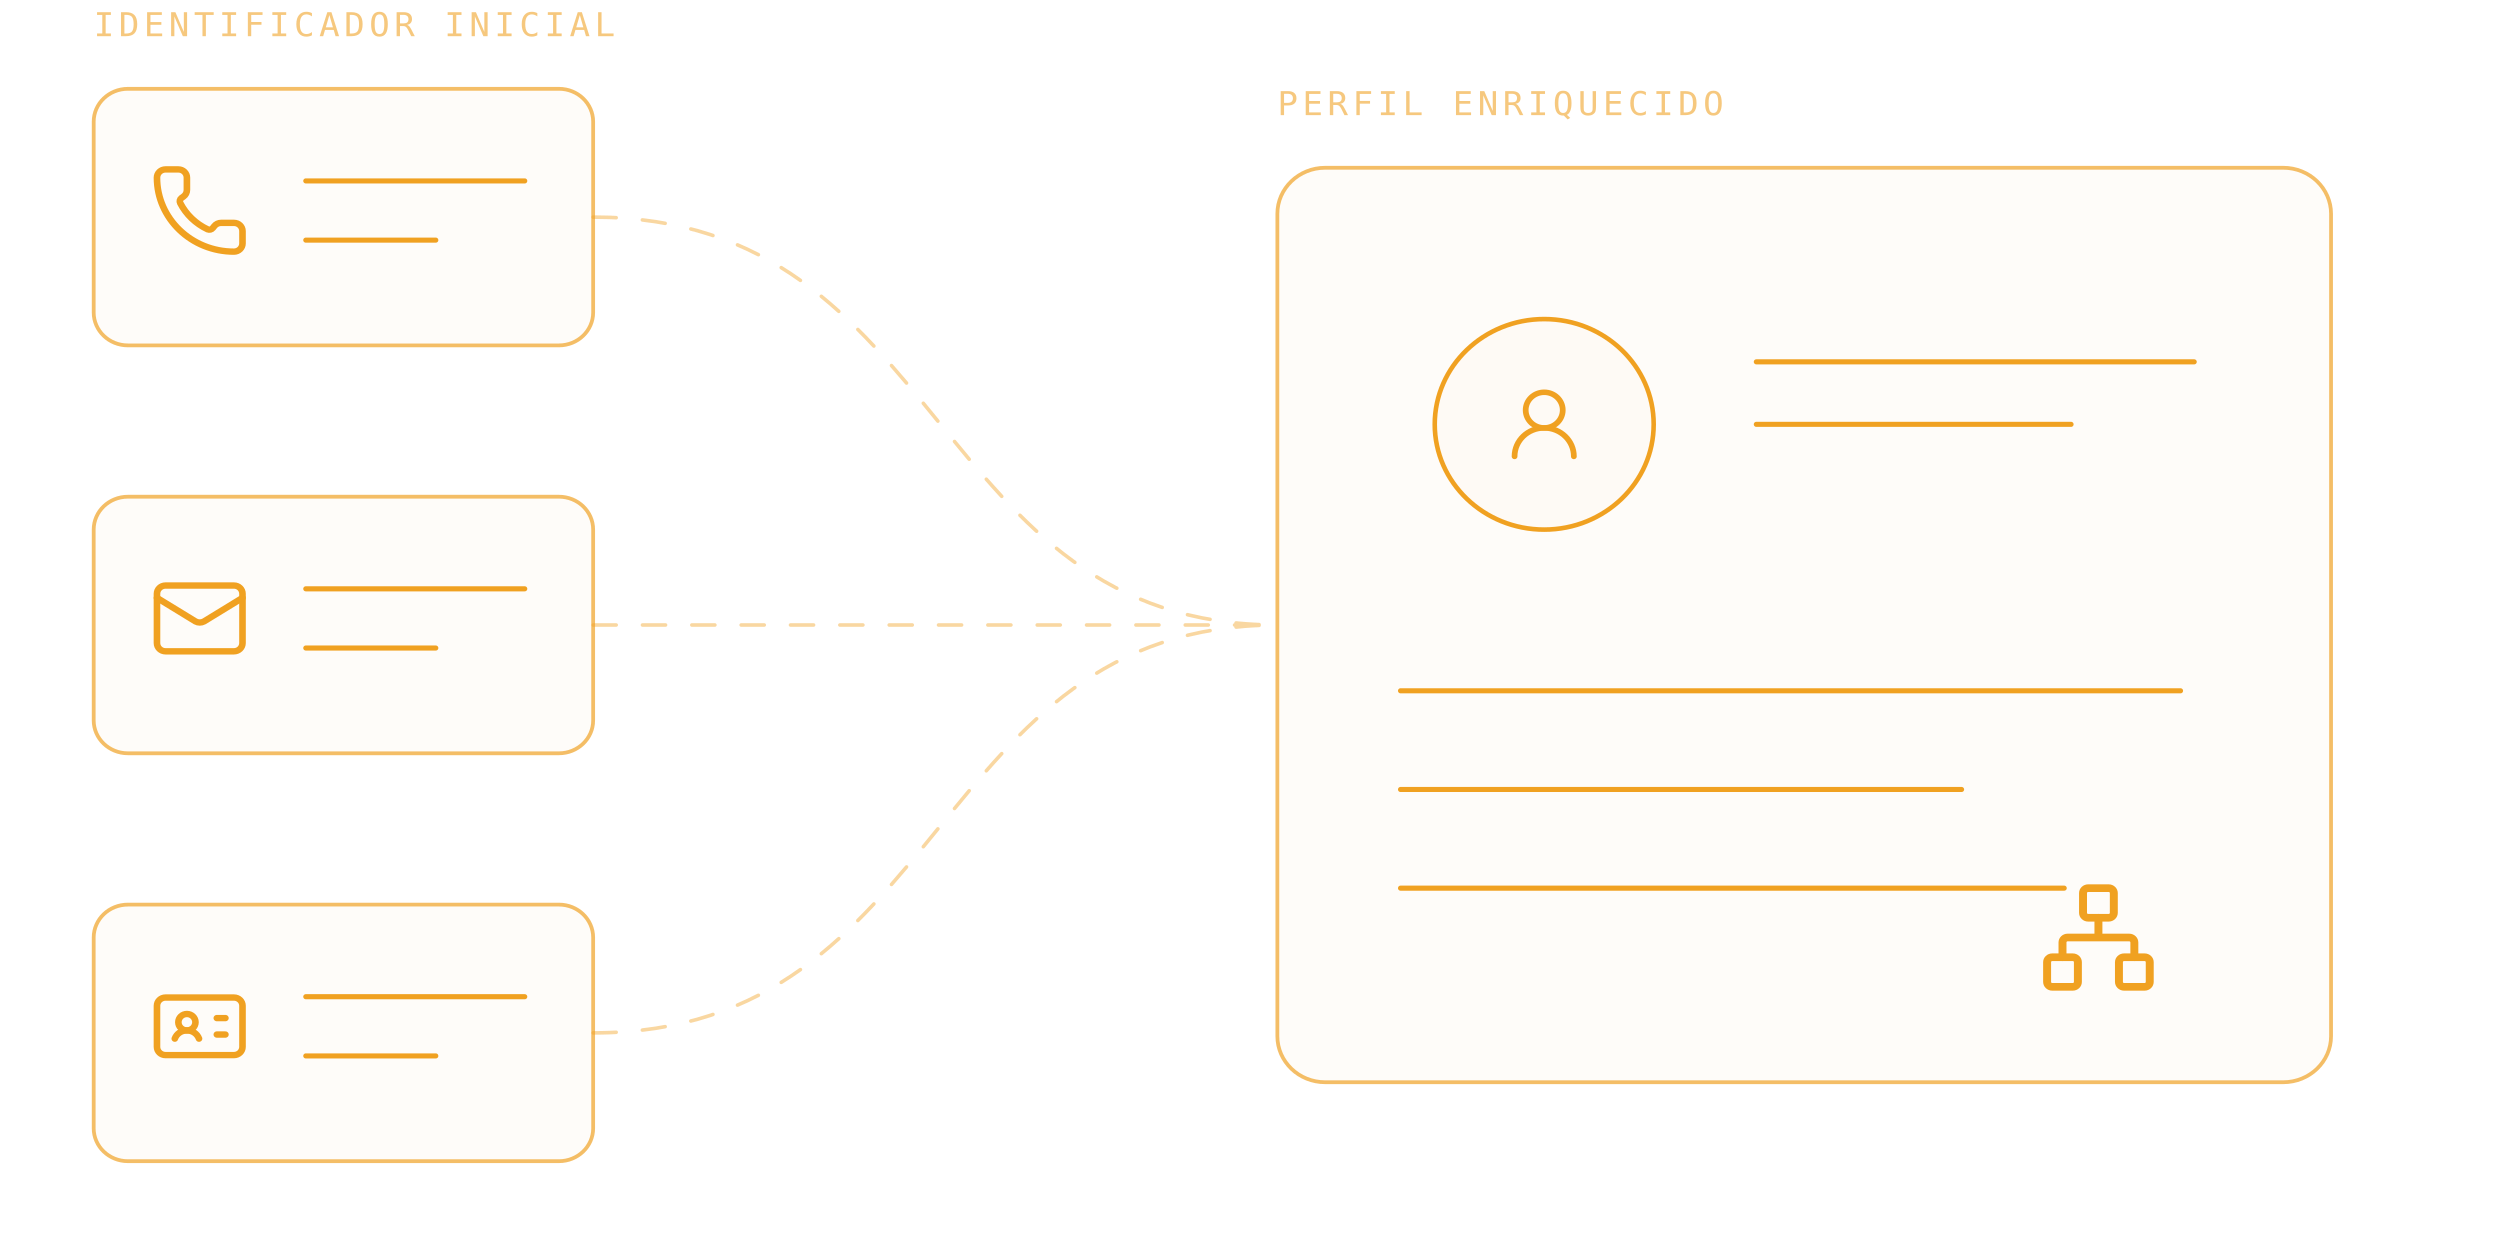
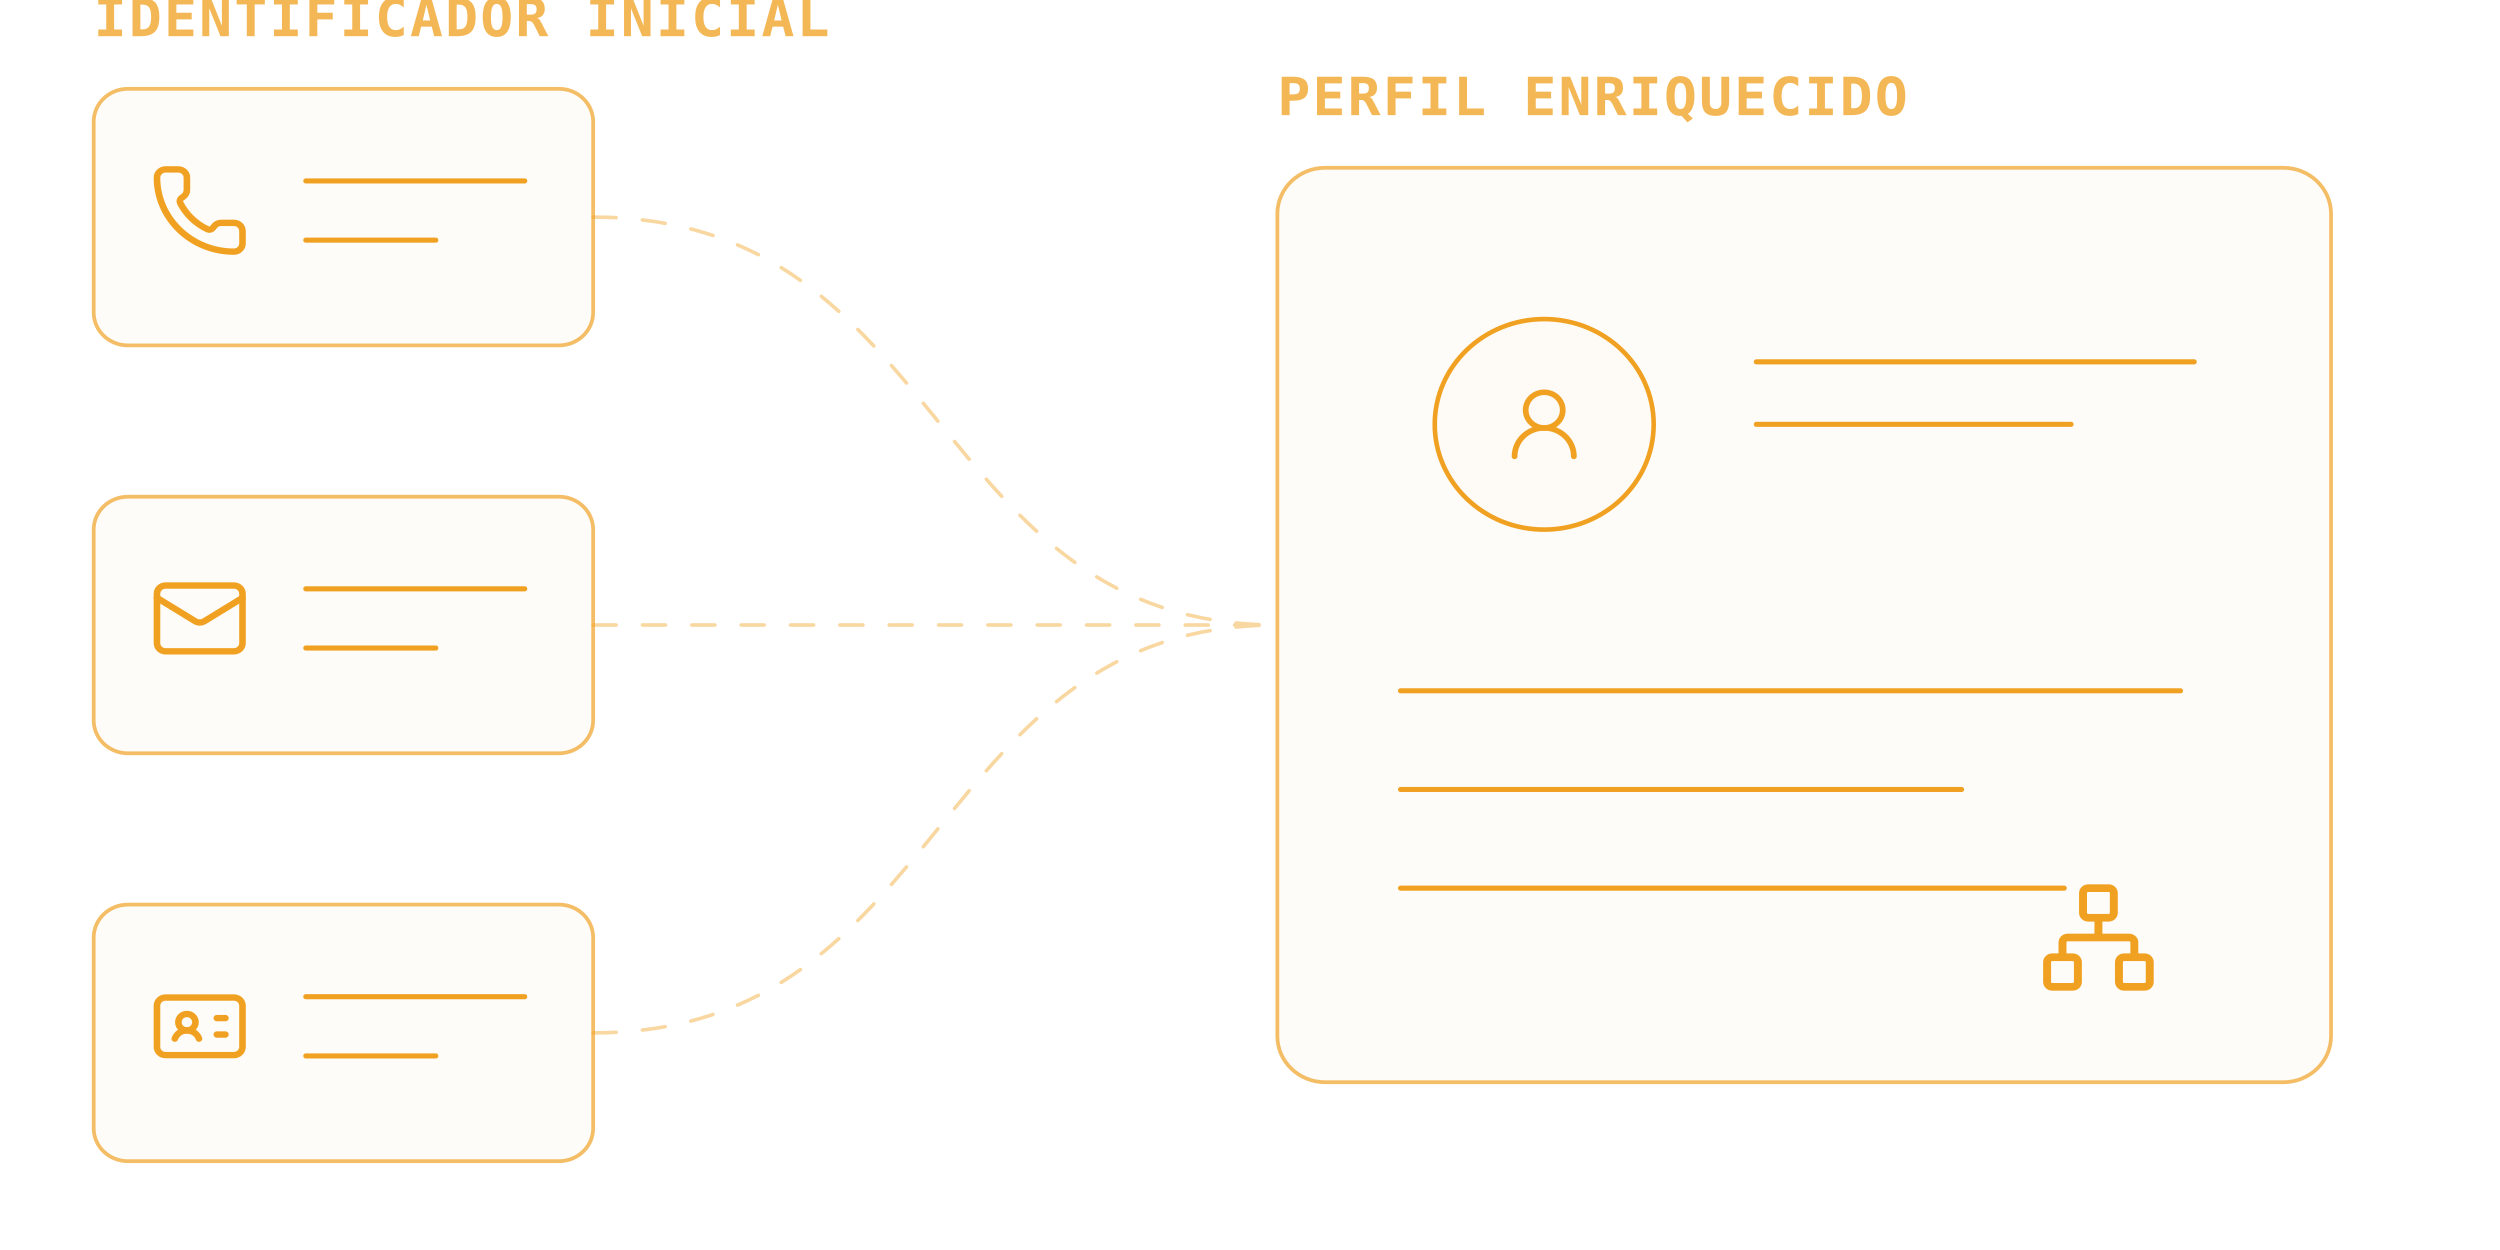
<svg xmlns="http://www.w3.org/2000/svg" width="760" height="380" viewBox="0 0 760 380" role="img" aria-labelledby="title description">
  <style>
  :host{display:block;color:#f0a121}
  svg{display:block;width:100%;height:auto;aspect-ratio:2/1;background:transparent;overflow:hidden}
  .sk-line,.sk-icon,.sk-flow,.sk-hair,.sk-ghost{fill:none;stroke:#f0a121;stroke-linecap:round;stroke-linejoin:round;vector-effect:non-scaling-stroke}
  .sk-line,.sk-icon{stroke-width:1.55}
  .sk-hair{stroke-width:.85;stroke-opacity:.3}
  .sk-ghost{stroke-width:1;stroke-opacity:.28;stroke-dasharray:5 7}
  .sk-flow{stroke-width:1.1;stroke-opacity:.42;stroke-dasharray:7 8;animation:flow 2.2s linear infinite}
  .sk-arrow{fill:none;stroke:#f0a121;stroke-width:1.15;stroke-opacity:.7;marker-end:url(#sk-arrow);vector-effect:non-scaling-stroke}
  .sk-plane,.sk-row-bg,.sk-icon-box{fill:rgba(240,161,33,.024);stroke:#f0a121;stroke-width:1.15;stroke-opacity:.68;vector-effect:non-scaling-stroke}
  .sk-row-bg{fill:rgba(240,161,33,.018);stroke-opacity:.24}
  .sk-icon-box{stroke-opacity:.34}
  .sk-hot{fill:#f0a121;filter:url(#soft-glow)}
  .sk-label{fill:#f0a121;font:500 16px 'DM Mono',ui-monospace,monospace;letter-spacing:.08em}
  .sk-small-label{fill:#f0a121;fill-opacity:.58;font:500 10px 'DM Mono',ui-monospace,monospace;letter-spacing:.13em}
+   .sk-section-label{fill:#f0a121;fill-opacity:.76;font:600 16px 'DM Mono',ui-monospace,monospace;letter-spacing:.04em}
  .sk-node-label{fill:#f0a121;fill-opacity:.74;font:500 11px 'DM Mono',ui-monospace,monospace;text-anchor:middle;letter-spacing:.04em}
  .sk-flow-label{fill:#f0a121;fill-opacity:.9;font:500 17px 'DM Mono',ui-monospace,monospace;text-anchor:middle;letter-spacing:.01em}
  .sk-flow-caption{fill:#f0a121;fill-opacity:.62;font:500 13px 'DM Mono',ui-monospace,monospace;text-anchor:middle;letter-spacing:.07em}
  .is-muted{opacity:.45}
  .sk-corner{fill:none;stroke:#f0a121;stroke-width:1;stroke-opacity:.35}
  .sk-node-ring,.sk-timeline-dot{fill:rgba(240,161,33,.018);stroke:#f0a121;stroke-width:1.4;vector-effect:non-scaling-stroke}
  .sk-timeline-dot{fill:#f0a121;stroke-width:0;filter:url(#soft-glow)}
  @keyframes flow{to{stroke-dashoffset:-30}}
  @media(prefers-reduced-motion:reduce){*{animation:none!important}}
</style>
  <g transform="translate(-15.2 -25) scale(1.04 1)">
    <defs>
      <filter id="soft-glow">
        <feGaussianBlur stdDeviation="3" result="blur" />
        <feMerge>
          <feMergeNode in="blur" />
          <feMergeNode in="SourceGraphic" />
        </feMerge>
      </filter>
      <marker id="sk-arrow" markerWidth="8" markerHeight="8" refX="7" refY="4" orient="auto">
        <path d="M0 0 8 4 0 8z" fill="#f0a121" fill-opacity=".72" />
      </marker>
    </defs>
-     <text class="sk-small-label" x="42" y="36" text-anchor="start">IDENTIFICADOR INICIAL</text>
-     <text class="sk-small-label" x="388" y="60" text-anchor="start">PERFIL ENRIQUECIDO</text>
+     <text class="sk-section-label" x="42" y="36" text-anchor="start">IDENTIFICADOR INICIAL</text>
+     <text class="sk-section-label" x="388" y="60" text-anchor="start">PERFIL ENRIQUECIDO</text>
    <g class="sk-stage " transform="translate(42 52)">
      <rect class="sk-plane" x="0" y="0" width="146" height="78" rx="10" />
      <g class="sk-icon" transform="translate(16 22) scale(1.25)">
        <path d="M13.832 16.568a1 1 0 0 0 1.213-.303l.355-.465A2 2 0 0 1 17 15h3a2 2 0 0 1 2 2v3a2 2 0 0 1-2 2A18 18 0 0 1 2 4a2 2 0 0 1 2-2h3a2 2 0 0 1 2 2v3a2 2 0 0 1-.8 1.6l-.468.351a1 1 0 0 0-.292 1.233 14 14 0 0 0 6.392 6.384" />
      </g>
      <path class="sk-line" d="M62 28h64M62 46h38" />
    </g>
    <g class="sk-stage " transform="translate(42 176)">
      <rect class="sk-plane" x="0" y="0" width="146" height="78" rx="10" />
      <g class="sk-icon" transform="translate(16 22) scale(1.25)">
        <path d="m22 7-8.991 5.727a2 2 0 0 1-2.009 0L2 7" />
        <rect x="2" y="4" width="20" height="16" rx="2" />
      </g>
      <path class="sk-line" d="M62 28h64M62 46h38" />
    </g>
    <g class="sk-stage " transform="translate(42 300)">
      <rect class="sk-plane" x="0" y="0" width="146" height="78" rx="10" />
      <g class="sk-icon" transform="translate(16 22) scale(1.25)">
        <path d="M16 10h2M16 14h2M6.17 15a3 3 0 0 1 5.66 0" />
        <circle cx="9" cy="11" r="2" />
        <rect x="2" y="5" width="20" height="14" rx="2" />
      </g>
      <path class="sk-line" d="M62 28h64M62 46h38" />
    </g>
    <path class="sk-flow" d="M188 91C292 91 286 215 388 215M188 215h200M188 339C292 339 286 215 388 215" />
    <circle class="sk-hot" r="3">
      <animateMotion dur="4.8s" begin="0s" repeatCount="indefinite" path="M188 339C292 339 286 215 388 215" />
    </circle>
    <rect class="sk-plane" x="388" y="76" width="308" height="278" rx="14" />
    <g class="sk-entity-node is-active" transform="translate(466 154)">
      <circle class="sk-node-ring" r="32" />
      <g class="sk-icon" transform="translate(-13 -13) scale(1.083333)">
        <circle cx="12" cy="8" r="5" />
        <path d="M20 21a8 8 0 0 0-16 0" />
      </g>
    </g>
    <path class="sk-line" d="M528 135h128M528 154h92M424 235h228M424 265h164M424 295h194" />
    <g class="sk-icon" transform="translate(610 292) scale(1.5)">
      <rect x="16" y="16" width="6" height="6" rx="1" />
      <rect x="2" y="16" width="6" height="6" rx="1" />
      <rect x="9" y="2" width="6" height="6" rx="1" />
      <path d="M5 16v-3a1 1 0 0 1 1-1h12a1 1 0 0 1 1 1v3M12 12V8" />
    </g>
  </g>
</svg>
